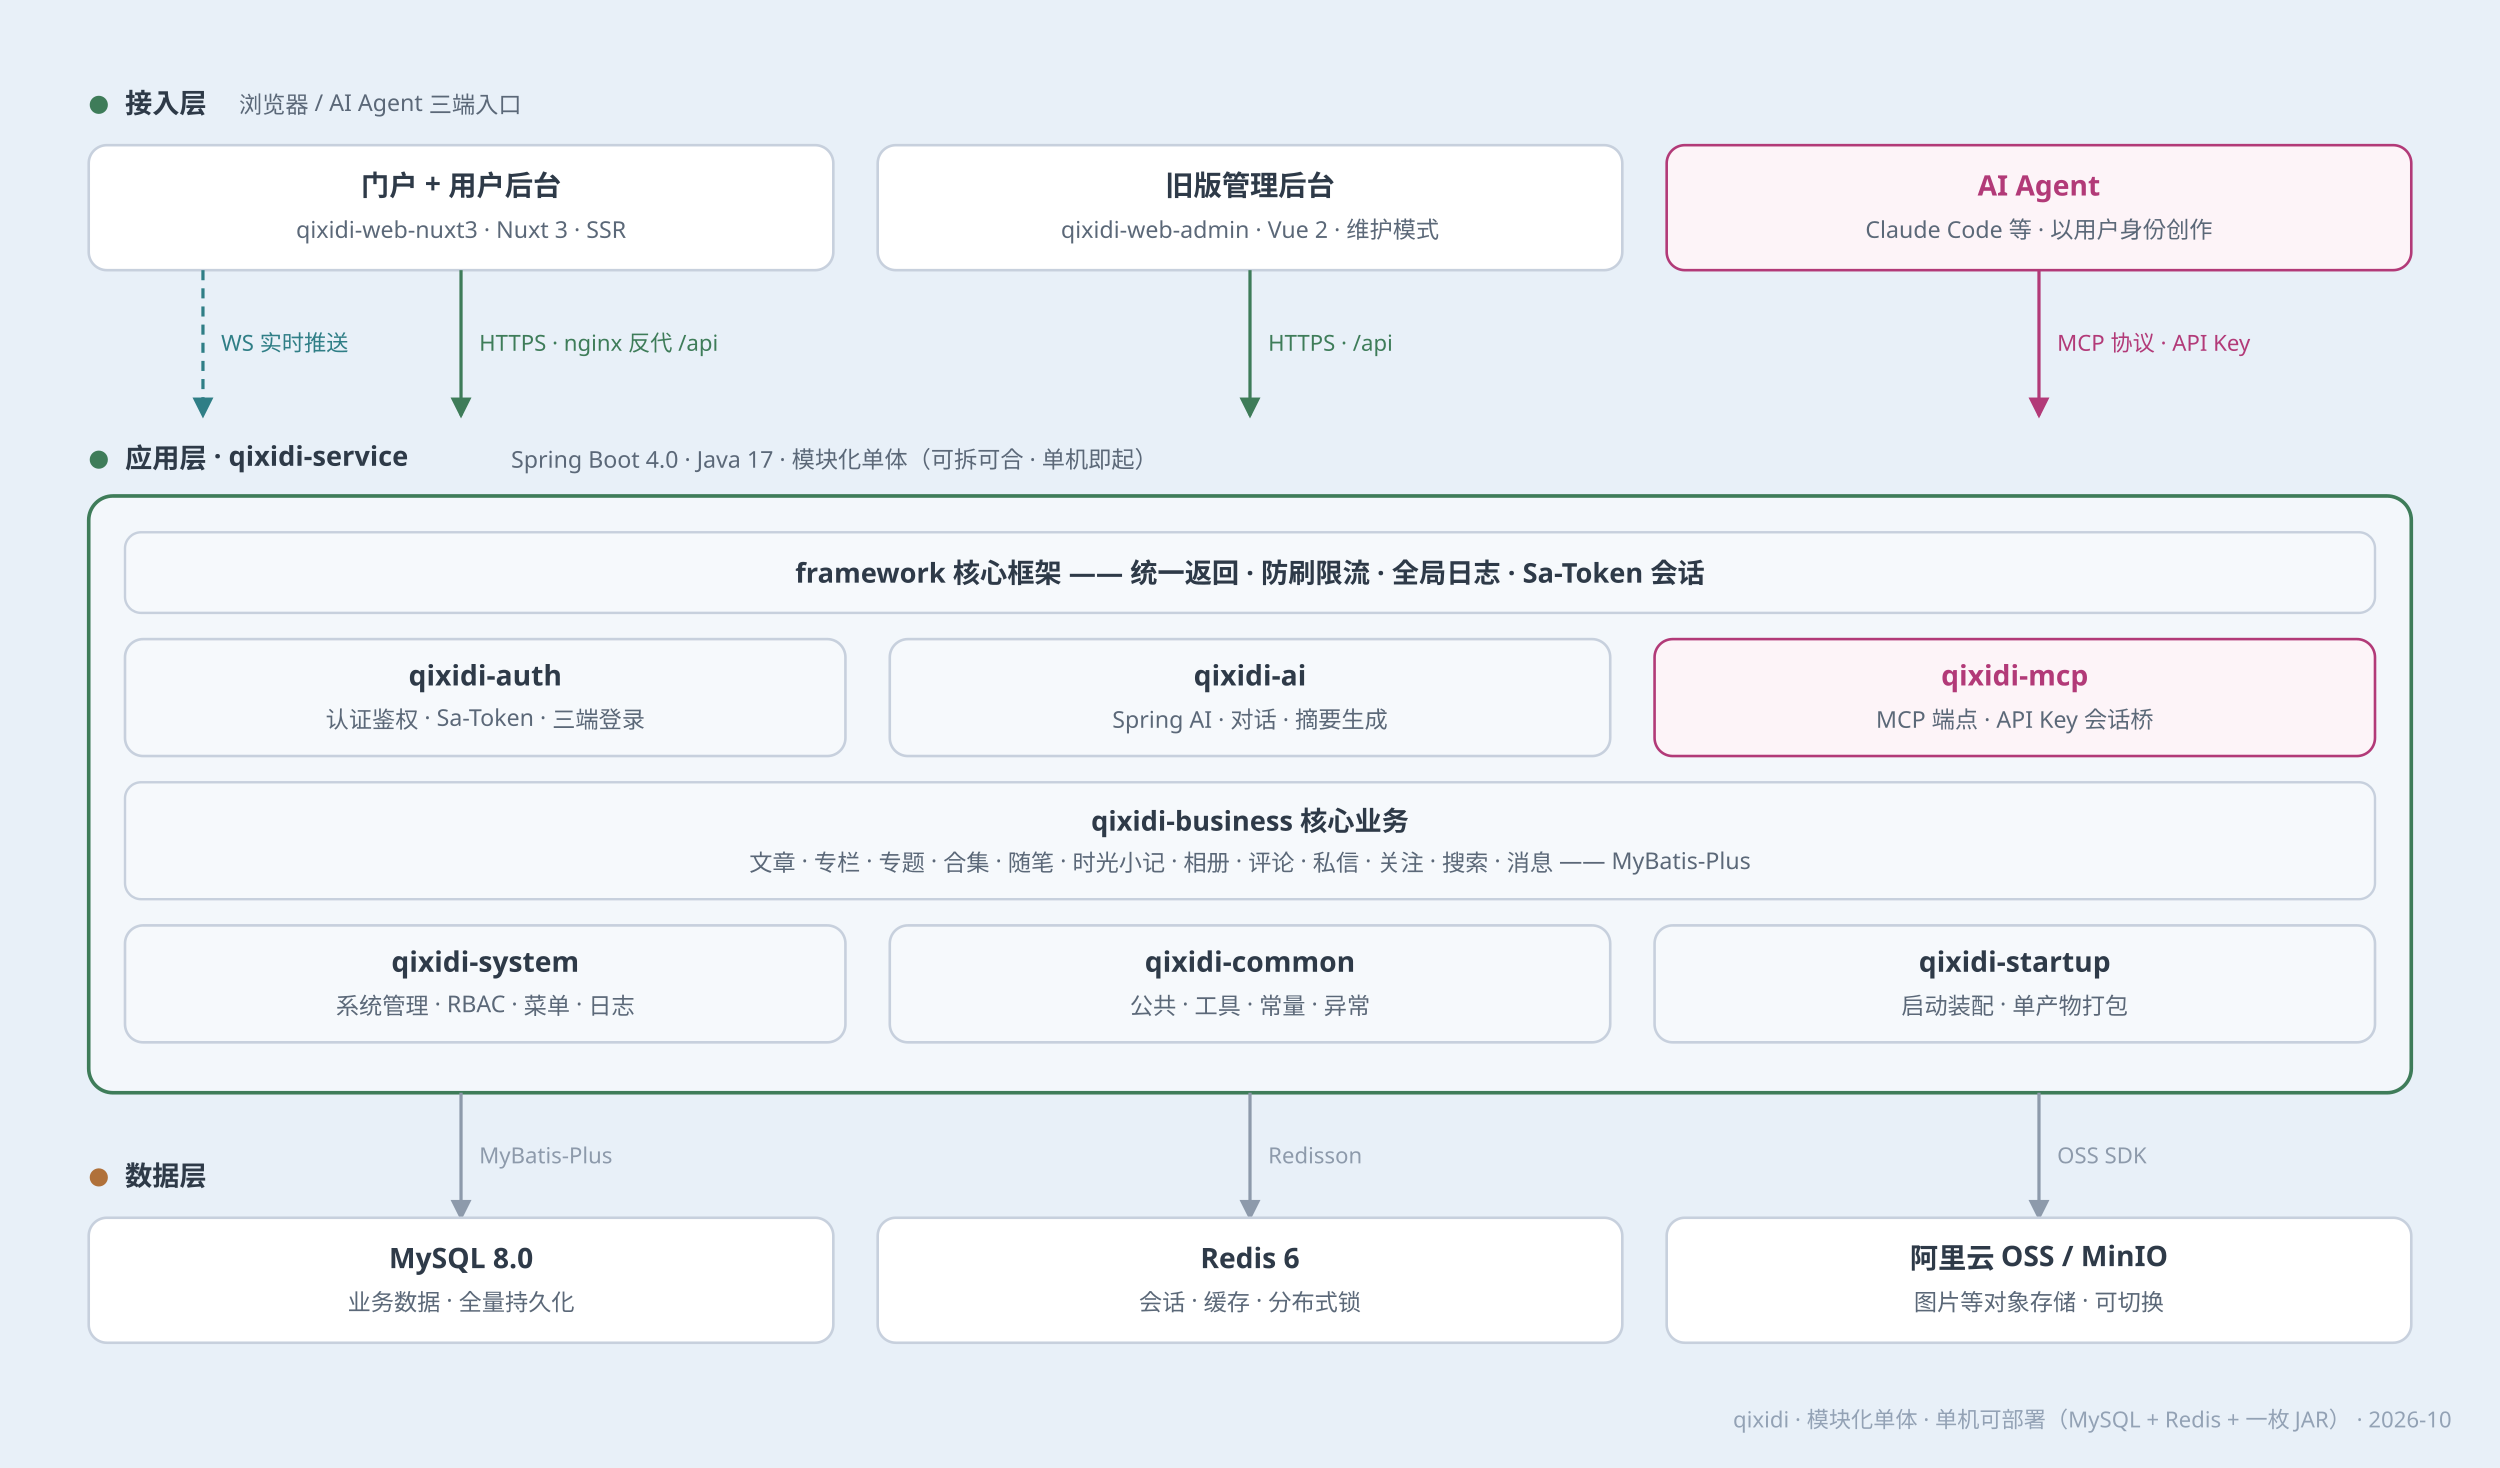
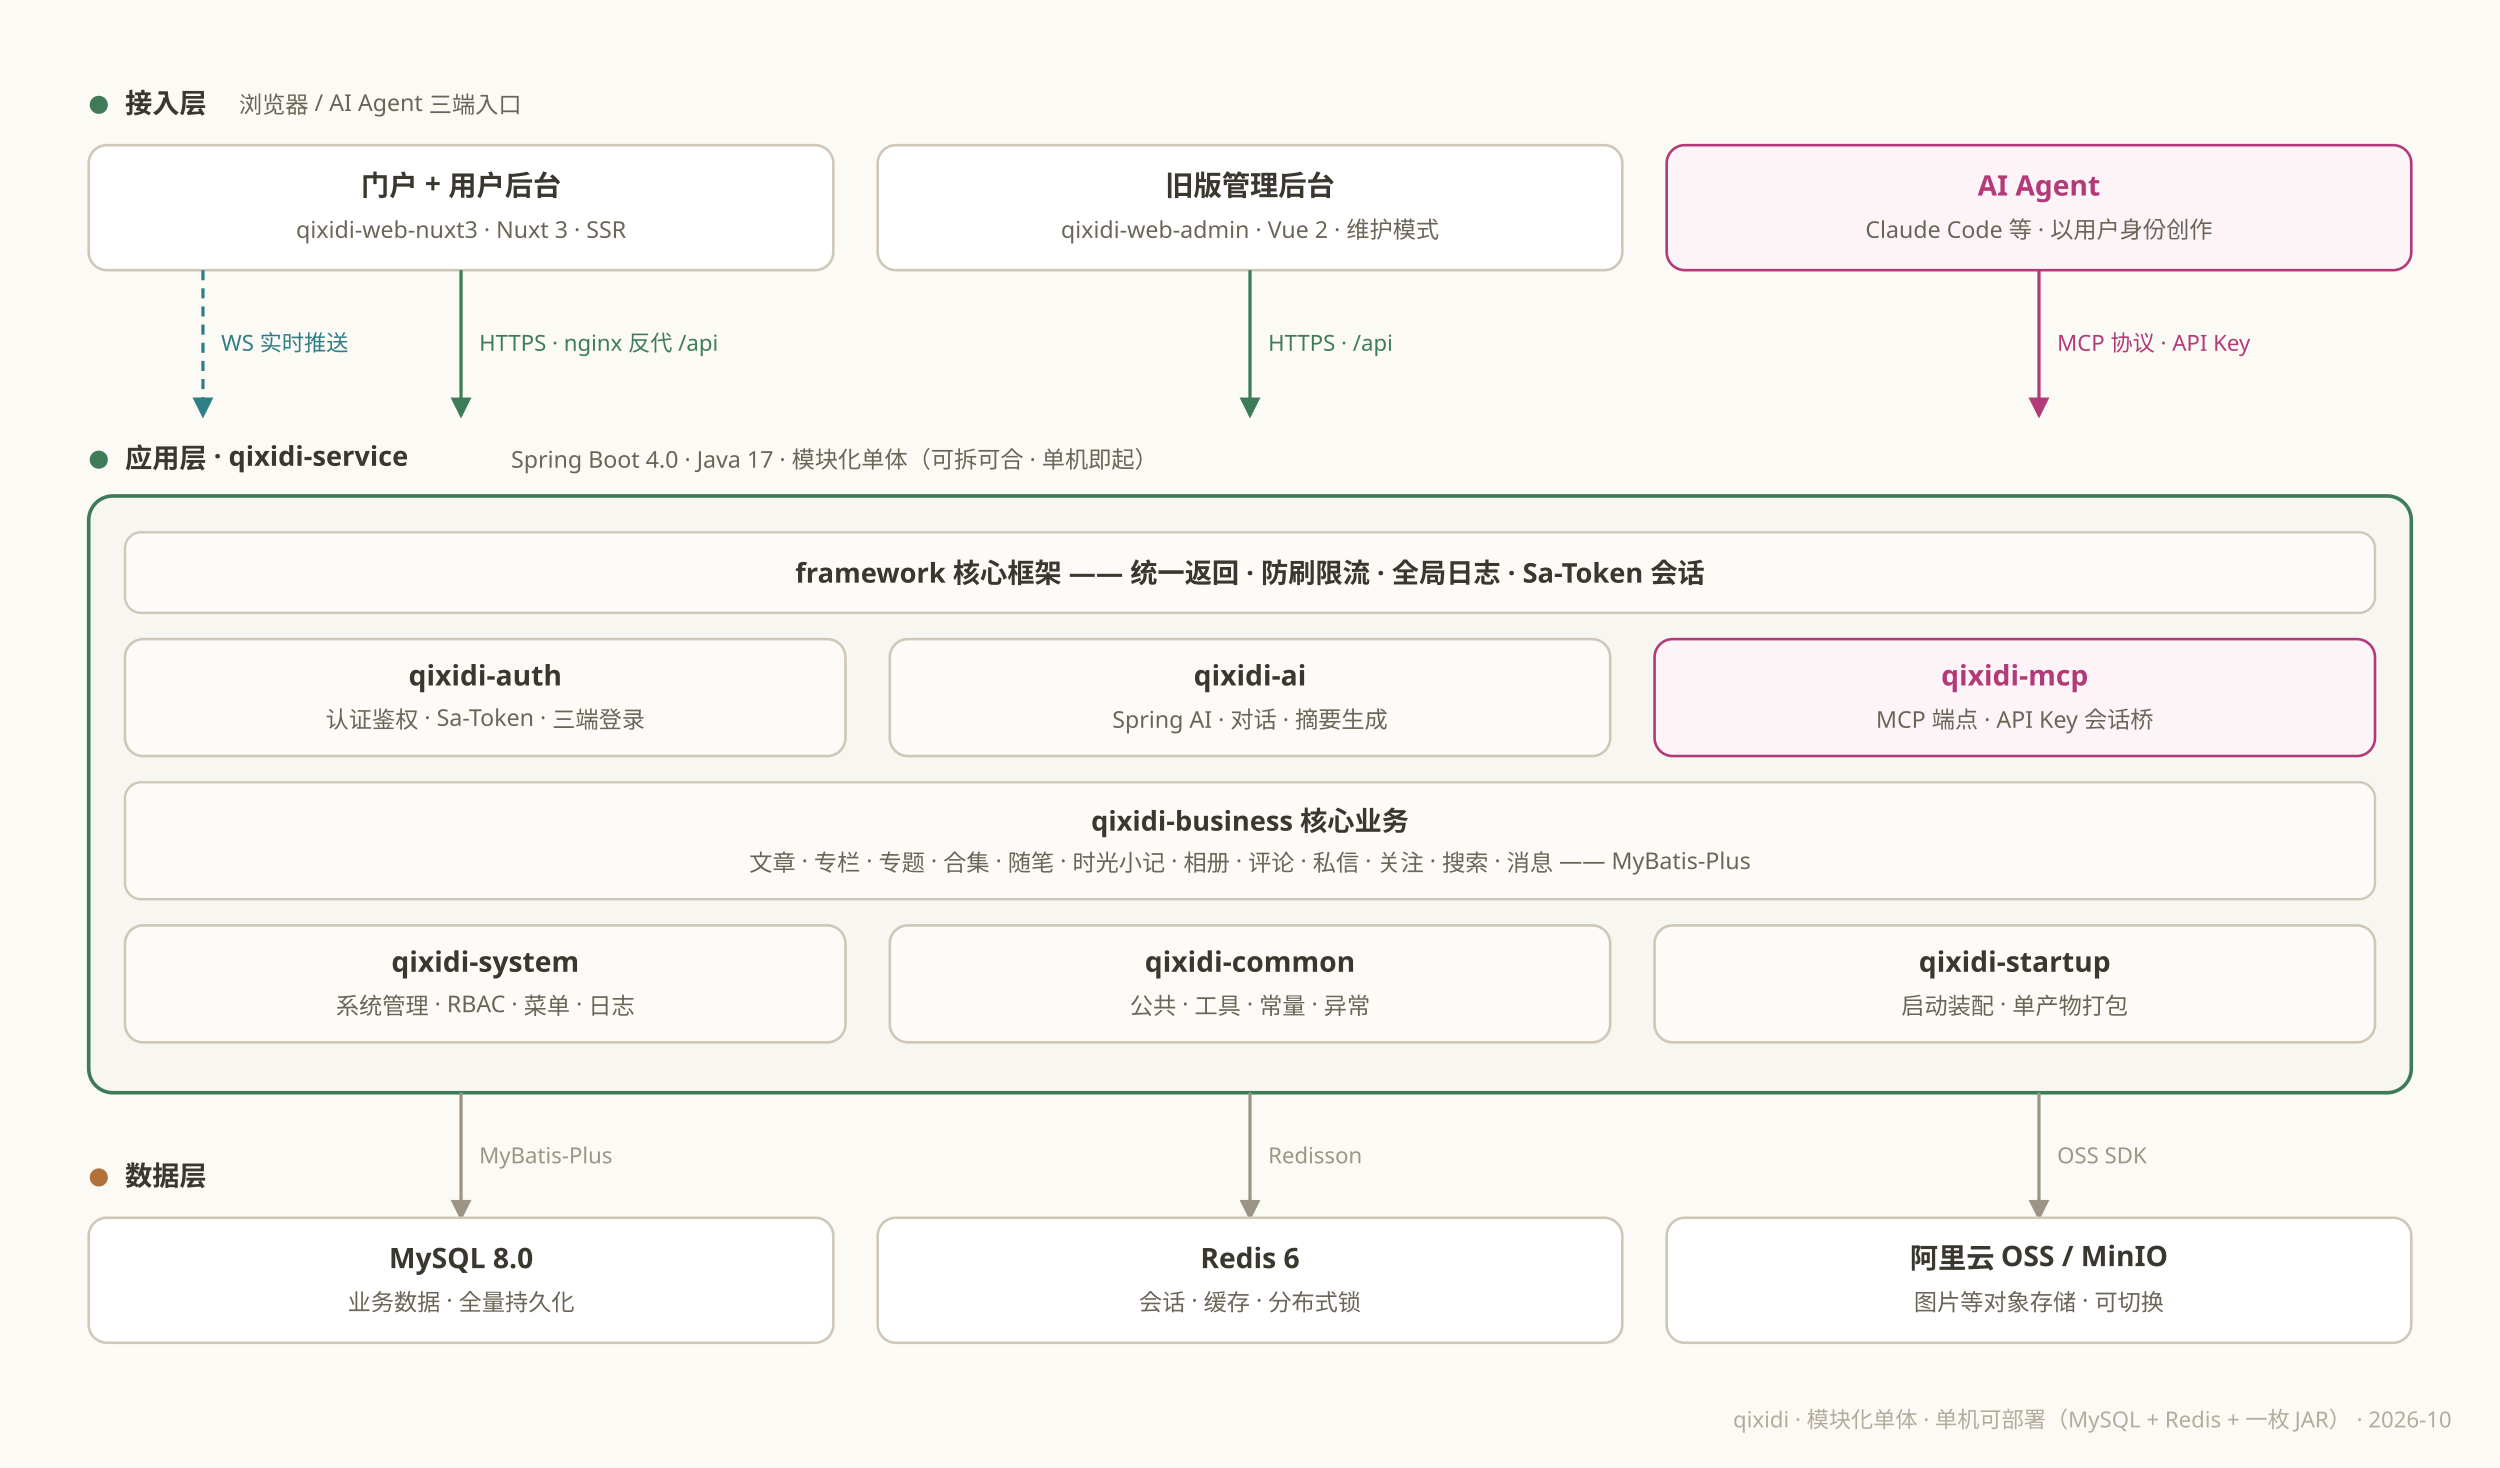
<svg xmlns="http://www.w3.org/2000/svg" font-family="'PingFang SC','Microsoft YaHei','Noto Sans SC',sans-serif" viewBox="0 0 1240 728">
-   <rect width="100%" height="100%" fill="#e8f0f8" />
+   <rect width="100%" height="100%" fill="#FBFAF5" />
  <circle cx="49" cy="52" r="4.5" fill="#3E7C59" />
-   <text x="62" y="56" font-size="13.5" font-weight="700" fill="#2E3A48">接入层</text>
-   <text x="118.525" y="56" font-size="11.5" fill="#5B6878">浏览器 / AI Agent 三端入口</text>
-   <rect x="44" y="72" width="369.333" height="62" rx="9" fill="#FFFFFF" stroke="#C7D0DD" stroke-width="1.3" />
-   <text x="228.7" y="97" font-size="14" font-weight="700" fill="#2E3A48" text-anchor="middle">门户 + 用户后台</text>
-   <text x="228.7" y="118" font-size="11.5" fill="#5B6878" text-anchor="middle">qixidi-web-nuxt3 · Nuxt 3 · SSR</text>
-   <rect x="435.333" y="72" width="369.333" height="62" rx="9" fill="#FFFFFF" stroke="#C7D0DD" stroke-width="1.3" />
-   <text x="620.0" y="97" font-size="14" font-weight="700" fill="#2E3A48" text-anchor="middle">旧版管理后台</text>
-   <text x="620.0" y="118" font-size="11.5" fill="#5B6878" text-anchor="middle">qixidi-web-admin · Vue 2 · 维护模式</text>
+   <text x="62" y="56" font-size="13.5" font-weight="700" fill="#3A372F">接入层</text>
+   <text x="118.525" y="56" font-size="11.5" fill="#6B6558">浏览器 / AI Agent 三端入口</text>
+   <rect x="44" y="72" width="369.333" height="62" rx="9" fill="#FFFFFF" stroke="#CFC8B8" stroke-width="1.3" />
+   <text x="228.7" y="97" font-size="14" font-weight="700" fill="#3A372F" text-anchor="middle">门户 + 用户后台</text>
+   <text x="228.7" y="118" font-size="11.5" fill="#6B6558" text-anchor="middle">qixidi-web-nuxt3 · Nuxt 3 · SSR</text>
+   <rect x="435.333" y="72" width="369.333" height="62" rx="9" fill="#FFFFFF" stroke="#CFC8B8" stroke-width="1.3" />
+   <text x="620.0" y="97" font-size="14" font-weight="700" fill="#3A372F" text-anchor="middle">旧版管理后台</text>
+   <text x="620.0" y="118" font-size="11.5" fill="#6B6558" text-anchor="middle">qixidi-web-admin · Vue 2 · 维护模式</text>
  <rect x="826.667" y="72" width="369.333" height="62" rx="9" fill="#FDF4F8" stroke="#B23A78" stroke-width="1.3" />
  <text x="1011.3" y="97" font-size="14" font-weight="700" fill="#B23A78" text-anchor="middle">AI Agent</text>
-   <text x="1011.3" y="118" font-size="11.5" fill="#5B6878" text-anchor="middle">Claude Code 等 · 以用户身份创作</text>
+   <text x="1011.3" y="118" font-size="11.5" fill="#6B6558" text-anchor="middle">Claude Code 等 · 以用户身份创作</text>
  <marker id="arr0" viewBox="0 0 10 10" refX="8.5" refY="5" markerWidth="6.5" markerHeight="6.5" orient="auto-start-reverse">
    <path d="M0,0 L10,5 L0,10 z" fill="#2F7E86" />
  </marker>
  <line x1="100.667" y1="134" x2="100.667" y2="206" stroke="#2F7E86" stroke-width="1.6" stroke-dasharray="5,4" marker-end="url(#arr0)" />
  <text x="109.667" y="174" font-size="11" fill="#2F7E86">WS 实时推送</text>
  <marker id="arr1" viewBox="0 0 10 10" refX="8.5" refY="5" markerWidth="6.5" markerHeight="6.5" orient="auto-start-reverse">
    <path d="M0,0 L10,5 L0,10 z" fill="#3E7C59" />
  </marker>
  <line x1="228.667" y1="134" x2="228.667" y2="206" stroke="#3E7C59" stroke-width="1.6" marker-end="url(#arr1)" />
  <text x="237.667" y="174" font-size="11" fill="#3E7C59">HTTPS · nginx 反代 /api</text>
  <marker id="arr2" viewBox="0 0 10 10" refX="8.5" refY="5" markerWidth="6.5" markerHeight="6.5" orient="auto-start-reverse">
    <path d="M0,0 L10,5 L0,10 z" fill="#3E7C59" />
  </marker>
  <line x1="620" y1="134" x2="620" y2="206" stroke="#3E7C59" stroke-width="1.6" marker-end="url(#arr2)" />
  <text x="629" y="174" font-size="11" fill="#3E7C59">HTTPS · /api</text>
  <marker id="arr3" viewBox="0 0 10 10" refX="8.5" refY="5" markerWidth="6.5" markerHeight="6.5" orient="auto-start-reverse">
    <path d="M0,0 L10,5 L0,10 z" fill="#B23A78" />
  </marker>
  <line x1="1011.333" y1="134" x2="1011.333" y2="206" stroke="#B23A78" stroke-width="1.6" marker-end="url(#arr3)" />
  <text x="1020.333" y="174" font-size="11" fill="#B23A78">MCP 协议 · API Key</text>
  <circle cx="49" cy="228" r="4.5" fill="#3E7C59" />
-   <text x="62" y="232" font-size="13.5" font-weight="700" fill="#2E3A48">应用层 · qixidi-service</text>
-   <text x="253.471" y="232" font-size="11.5" fill="#5B6878">Spring Boot 4.0 · Java 17 · 模块化单体（可拆可合 · 单机即起）</text>
-   <rect x="44" y="246" width="1152" height="296" rx="12" fill="#F3F7FB" stroke="#3E7C59" stroke-width="1.8" />
-   <rect x="62" y="264" width="1116" height="40" rx="8" fill="#F6F9FC" stroke="#C7D0DD" stroke-width="1.2" />
-   <text x="620.0" y="289" font-size="13.5" font-weight="700" fill="#2E3A48" text-anchor="middle">framework 核心框架 —— 统一返回 · 防刷限流 · 全局日志 · Sa-Token 会话</text>
-   <rect x="62" y="317" width="357.333" height="58" rx="9" fill="#F6F9FC" stroke="#C7D0DD" stroke-width="1.3" />
-   <text x="240.7" y="340" font-size="14" font-weight="700" fill="#2E3A48" text-anchor="middle">qixidi-auth</text>
-   <text x="240.7" y="361" font-size="11.5" fill="#5B6878" text-anchor="middle">认证鉴权 · Sa-Token · 三端登录</text>
-   <rect x="441.333" y="317" width="357.333" height="58" rx="9" fill="#F6F9FC" stroke="#C7D0DD" stroke-width="1.3" />
-   <text x="620.0" y="340" font-size="14" font-weight="700" fill="#2E3A48" text-anchor="middle">qixidi-ai</text>
-   <text x="620.0" y="361" font-size="11.5" fill="#5B6878" text-anchor="middle">Spring AI · 对话 · 摘要生成</text>
+   <text x="62" y="232" font-size="13.5" font-weight="700" fill="#3A372F">应用层 · qixidi-service</text>
+   <text x="253.471" y="232" font-size="11.5" fill="#6B6558">Spring Boot 4.0 · Java 17 · 模块化单体（可拆可合 · 单机即起）</text>
+   <rect x="44" y="246" width="1152" height="296" rx="12" fill="#F7F6F0" stroke="#3E7C59" stroke-width="1.8" />
+   <rect x="62" y="264" width="1116" height="40" rx="8" fill="#FCFBF7" stroke="#CFC8B8" stroke-width="1.2" />
+   <text x="620.0" y="289" font-size="13.5" font-weight="700" fill="#3A372F" text-anchor="middle">framework 核心框架 —— 统一返回 · 防刷限流 · 全局日志 · Sa-Token 会话</text>
+   <rect x="62" y="317" width="357.333" height="58" rx="9" fill="#FCFBF7" stroke="#CFC8B8" stroke-width="1.3" />
+   <text x="240.7" y="340" font-size="14" font-weight="700" fill="#3A372F" text-anchor="middle">qixidi-auth</text>
+   <text x="240.7" y="361" font-size="11.5" fill="#6B6558" text-anchor="middle">认证鉴权 · Sa-Token · 三端登录</text>
+   <rect x="441.333" y="317" width="357.333" height="58" rx="9" fill="#FCFBF7" stroke="#CFC8B8" stroke-width="1.3" />
+   <text x="620.0" y="340" font-size="14" font-weight="700" fill="#3A372F" text-anchor="middle">qixidi-ai</text>
+   <text x="620.0" y="361" font-size="11.5" fill="#6B6558" text-anchor="middle">Spring AI · 对话 · 摘要生成</text>
  <rect x="820.667" y="317" width="357.333" height="58" rx="9" fill="#FDF4F8" stroke="#B23A78" stroke-width="1.3" />
  <text x="999.3" y="340" font-size="14" font-weight="700" fill="#B23A78" text-anchor="middle">qixidi-mcp</text>
-   <text x="999.3" y="361" font-size="11.5" fill="#5B6878" text-anchor="middle">MCP 端点 · API Key 会话桥</text>
-   <rect x="62" y="388" width="1116" height="58" rx="8" fill="#F6F9FC" stroke="#C7D0DD" stroke-width="1.2" />
-   <text x="620.0" y="412" font-size="13.5" font-weight="700" fill="#2E3A48" text-anchor="middle">qixidi-business 核心业务</text>
-   <text x="620.0" y="432" font-size="11.5" fill="#5B6878" text-anchor="middle">文章 · 专栏 · 专题 · 合集 · 随笔 · 时光小记 · 相册 · 评论 · 私信 · 关注 · 搜索 · 消息 —— MyBatis-Plus</text>
-   <rect x="62" y="459" width="357.333" height="58" rx="9" fill="#F6F9FC" stroke="#C7D0DD" stroke-width="1.3" />
-   <text x="240.7" y="482" font-size="14" font-weight="700" fill="#2E3A48" text-anchor="middle">qixidi-system</text>
-   <text x="240.7" y="503" font-size="11.5" fill="#5B6878" text-anchor="middle">系统管理 · RBAC · 菜单 · 日志</text>
-   <rect x="441.333" y="459" width="357.333" height="58" rx="9" fill="#F6F9FC" stroke="#C7D0DD" stroke-width="1.3" />
-   <text x="620.0" y="482" font-size="14" font-weight="700" fill="#2E3A48" text-anchor="middle">qixidi-common</text>
-   <text x="620.0" y="503" font-size="11.5" fill="#5B6878" text-anchor="middle">公共 · 工具 · 常量 · 异常</text>
-   <rect x="820.667" y="459" width="357.333" height="58" rx="9" fill="#F6F9FC" stroke="#C7D0DD" stroke-width="1.3" />
-   <text x="999.3" y="482" font-size="14" font-weight="700" fill="#2E3A48" text-anchor="middle">qixidi-startup</text>
-   <text x="999.3" y="503" font-size="11.5" fill="#5B6878" text-anchor="middle">启动装配 · 单产物打包</text>
+   <text x="999.3" y="361" font-size="11.5" fill="#6B6558" text-anchor="middle">MCP 端点 · API Key 会话桥</text>
+   <rect x="62" y="388" width="1116" height="58" rx="8" fill="#FCFBF7" stroke="#CFC8B8" stroke-width="1.2" />
+   <text x="620.0" y="412" font-size="13.5" font-weight="700" fill="#3A372F" text-anchor="middle">qixidi-business 核心业务</text>
+   <text x="620.0" y="432" font-size="11.5" fill="#6B6558" text-anchor="middle">文章 · 专栏 · 专题 · 合集 · 随笔 · 时光小记 · 相册 · 评论 · 私信 · 关注 · 搜索 · 消息 —— MyBatis-Plus</text>
+   <rect x="62" y="459" width="357.333" height="58" rx="9" fill="#FCFBF7" stroke="#CFC8B8" stroke-width="1.3" />
+   <text x="240.7" y="482" font-size="14" font-weight="700" fill="#3A372F" text-anchor="middle">qixidi-system</text>
+   <text x="240.7" y="503" font-size="11.5" fill="#6B6558" text-anchor="middle">系统管理 · RBAC · 菜单 · 日志</text>
+   <rect x="441.333" y="459" width="357.333" height="58" rx="9" fill="#FCFBF7" stroke="#CFC8B8" stroke-width="1.3" />
+   <text x="620.0" y="482" font-size="14" font-weight="700" fill="#3A372F" text-anchor="middle">qixidi-common</text>
+   <text x="620.0" y="503" font-size="11.5" fill="#6B6558" text-anchor="middle">公共 · 工具 · 常量 · 异常</text>
+   <rect x="820.667" y="459" width="357.333" height="58" rx="9" fill="#FCFBF7" stroke="#CFC8B8" stroke-width="1.3" />
+   <text x="999.3" y="482" font-size="14" font-weight="700" fill="#3A372F" text-anchor="middle">qixidi-startup</text>
+   <text x="999.3" y="503" font-size="11.5" fill="#6B6558" text-anchor="middle">启动装配 · 单产物打包</text>
  <marker id="arr4" viewBox="0 0 10 10" refX="8.5" refY="5" markerWidth="6.5" markerHeight="6.5" orient="auto-start-reverse">
-     <path d="M0,0 L10,5 L0,10 z" fill="#8D9AAB" />
+     <path d="M0,0 L10,5 L0,10 z" fill="#9C9585" />
  </marker>
-   <line x1="228.667" y1="542" x2="228.667" y2="604" stroke="#8D9AAB" stroke-width="1.6" marker-end="url(#arr4)" />
-   <text x="237.667" y="577" font-size="11" fill="#8D9AAB">MyBatis-Plus</text>
+   <line x1="228.667" y1="542" x2="228.667" y2="604" stroke="#9C9585" stroke-width="1.6" marker-end="url(#arr4)" />
+   <text x="237.667" y="577" font-size="11" fill="#9C9585">MyBatis-Plus</text>
  <marker id="arr5" viewBox="0 0 10 10" refX="8.5" refY="5" markerWidth="6.5" markerHeight="6.5" orient="auto-start-reverse">
-     <path d="M0,0 L10,5 L0,10 z" fill="#8D9AAB" />
+     <path d="M0,0 L10,5 L0,10 z" fill="#9C9585" />
  </marker>
-   <line x1="620" y1="542" x2="620" y2="604" stroke="#8D9AAB" stroke-width="1.6" marker-end="url(#arr5)" />
-   <text x="629" y="577" font-size="11" fill="#8D9AAB">Redisson</text>
+   <line x1="620" y1="542" x2="620" y2="604" stroke="#9C9585" stroke-width="1.6" marker-end="url(#arr5)" />
+   <text x="629" y="577" font-size="11" fill="#9C9585">Redisson</text>
  <marker id="arr6" viewBox="0 0 10 10" refX="8.5" refY="5" markerWidth="6.5" markerHeight="6.5" orient="auto-start-reverse">
-     <path d="M0,0 L10,5 L0,10 z" fill="#8D9AAB" />
+     <path d="M0,0 L10,5 L0,10 z" fill="#9C9585" />
  </marker>
-   <line x1="1011.333" y1="542" x2="1011.333" y2="604" stroke="#8D9AAB" stroke-width="1.6" marker-end="url(#arr6)" />
-   <text x="1020.333" y="577" font-size="11" fill="#8D9AAB">OSS SDK</text>
+   <line x1="1011.333" y1="542" x2="1011.333" y2="604" stroke="#9C9585" stroke-width="1.6" marker-end="url(#arr6)" />
+   <text x="1020.333" y="577" font-size="11" fill="#9C9585">OSS SDK</text>
  <circle cx="49" cy="584" r="4.5" fill="#B0713A" />
-   <text x="62" y="588" font-size="13.5" font-weight="700" fill="#2E3A48">数据层</text>
-   <rect x="44" y="604" width="369.333" height="62" rx="9" fill="#FFFFFF" stroke="#C7D0DD" stroke-width="1.3" />
-   <text x="228.7" y="629" font-size="14" font-weight="700" fill="#2E3A48" text-anchor="middle">MySQL 8.0</text>
-   <text x="228.7" y="650" font-size="11.5" fill="#5B6878" text-anchor="middle">业务数据 · 全量持久化</text>
-   <rect x="435.333" y="604" width="369.333" height="62" rx="9" fill="#FFFFFF" stroke="#C7D0DD" stroke-width="1.3" />
-   <text x="620.0" y="629" font-size="14" font-weight="700" fill="#2E3A48" text-anchor="middle">Redis 6</text>
-   <text x="620.0" y="650" font-size="11.5" fill="#5B6878" text-anchor="middle">会话 · 缓存 · 分布式锁</text>
-   <rect x="826.667" y="604" width="369.333" height="62" rx="9" fill="#FFFFFF" stroke="#C7D0DD" stroke-width="1.3" />
-   <text x="1011.3" y="629" font-size="14" font-weight="700" fill="#2E3A48" text-anchor="middle">阿里云 OSS / MinIO</text>
-   <text x="1011.3" y="650" font-size="11.5" fill="#5B6878" text-anchor="middle">图片等对象存储 · 可切换</text>
-   <text x="1216" y="708" font-size="11" fill="#93A2B5" text-anchor="end">qixidi · 模块化单体 · 单机可部署（MySQL + Redis + 一枚 JAR） · 2026-10</text>
+   <text x="62" y="588" font-size="13.5" font-weight="700" fill="#3A372F">数据层</text>
+   <rect x="44" y="604" width="369.333" height="62" rx="9" fill="#FFFFFF" stroke="#CFC8B8" stroke-width="1.3" />
+   <text x="228.7" y="629" font-size="14" font-weight="700" fill="#3A372F" text-anchor="middle">MySQL 8.0</text>
+   <text x="228.7" y="650" font-size="11.5" fill="#6B6558" text-anchor="middle">业务数据 · 全量持久化</text>
+   <rect x="435.333" y="604" width="369.333" height="62" rx="9" fill="#FFFFFF" stroke="#CFC8B8" stroke-width="1.3" />
+   <text x="620.0" y="629" font-size="14" font-weight="700" fill="#3A372F" text-anchor="middle">Redis 6</text>
+   <text x="620.0" y="650" font-size="11.5" fill="#6B6558" text-anchor="middle">会话 · 缓存 · 分布式锁</text>
+   <rect x="826.667" y="604" width="369.333" height="62" rx="9" fill="#FFFFFF" stroke="#CFC8B8" stroke-width="1.3" />
+   <text x="1011.3" y="629" font-size="14" font-weight="700" fill="#3A372F" text-anchor="middle">阿里云 OSS / MinIO</text>
+   <text x="1011.3" y="650" font-size="11.5" fill="#6B6558" text-anchor="middle">图片等对象存储 · 可切换</text>
+   <text x="1216" y="708" font-size="11" fill="#B3AC9D" text-anchor="end">qixidi · 模块化单体 · 单机可部署（MySQL + Redis + 一枚 JAR） · 2026-10</text>
</svg>
